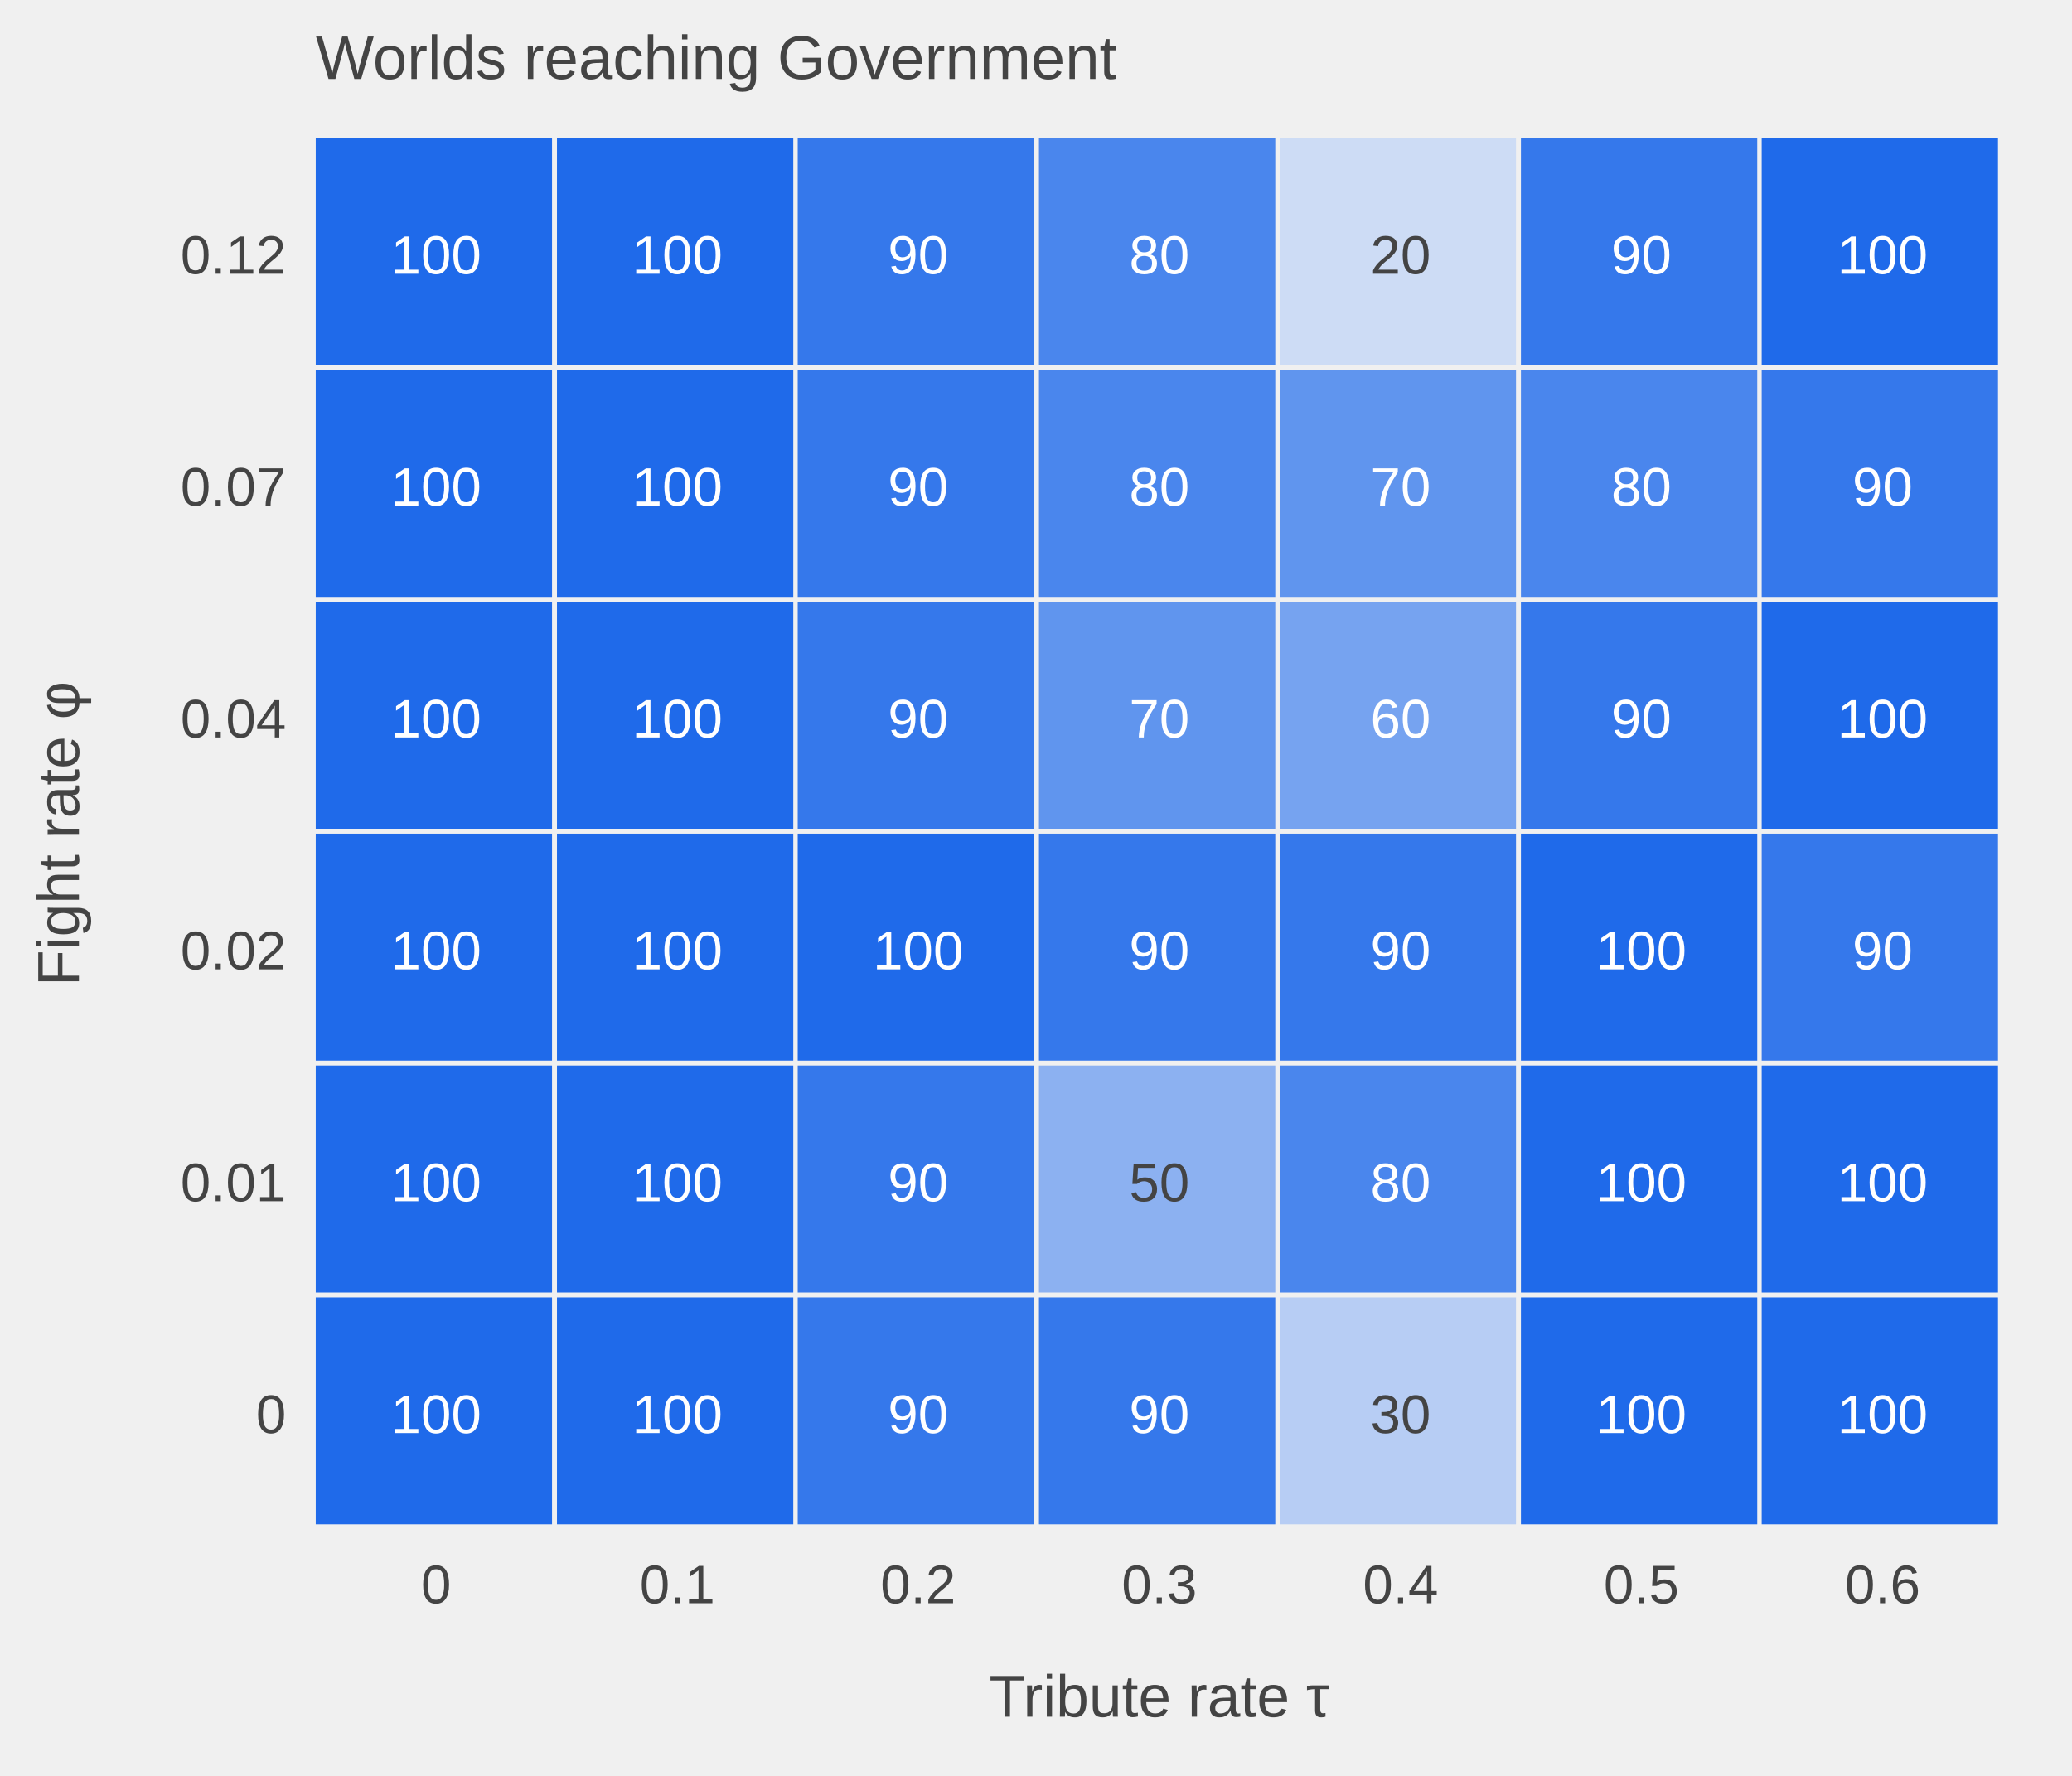
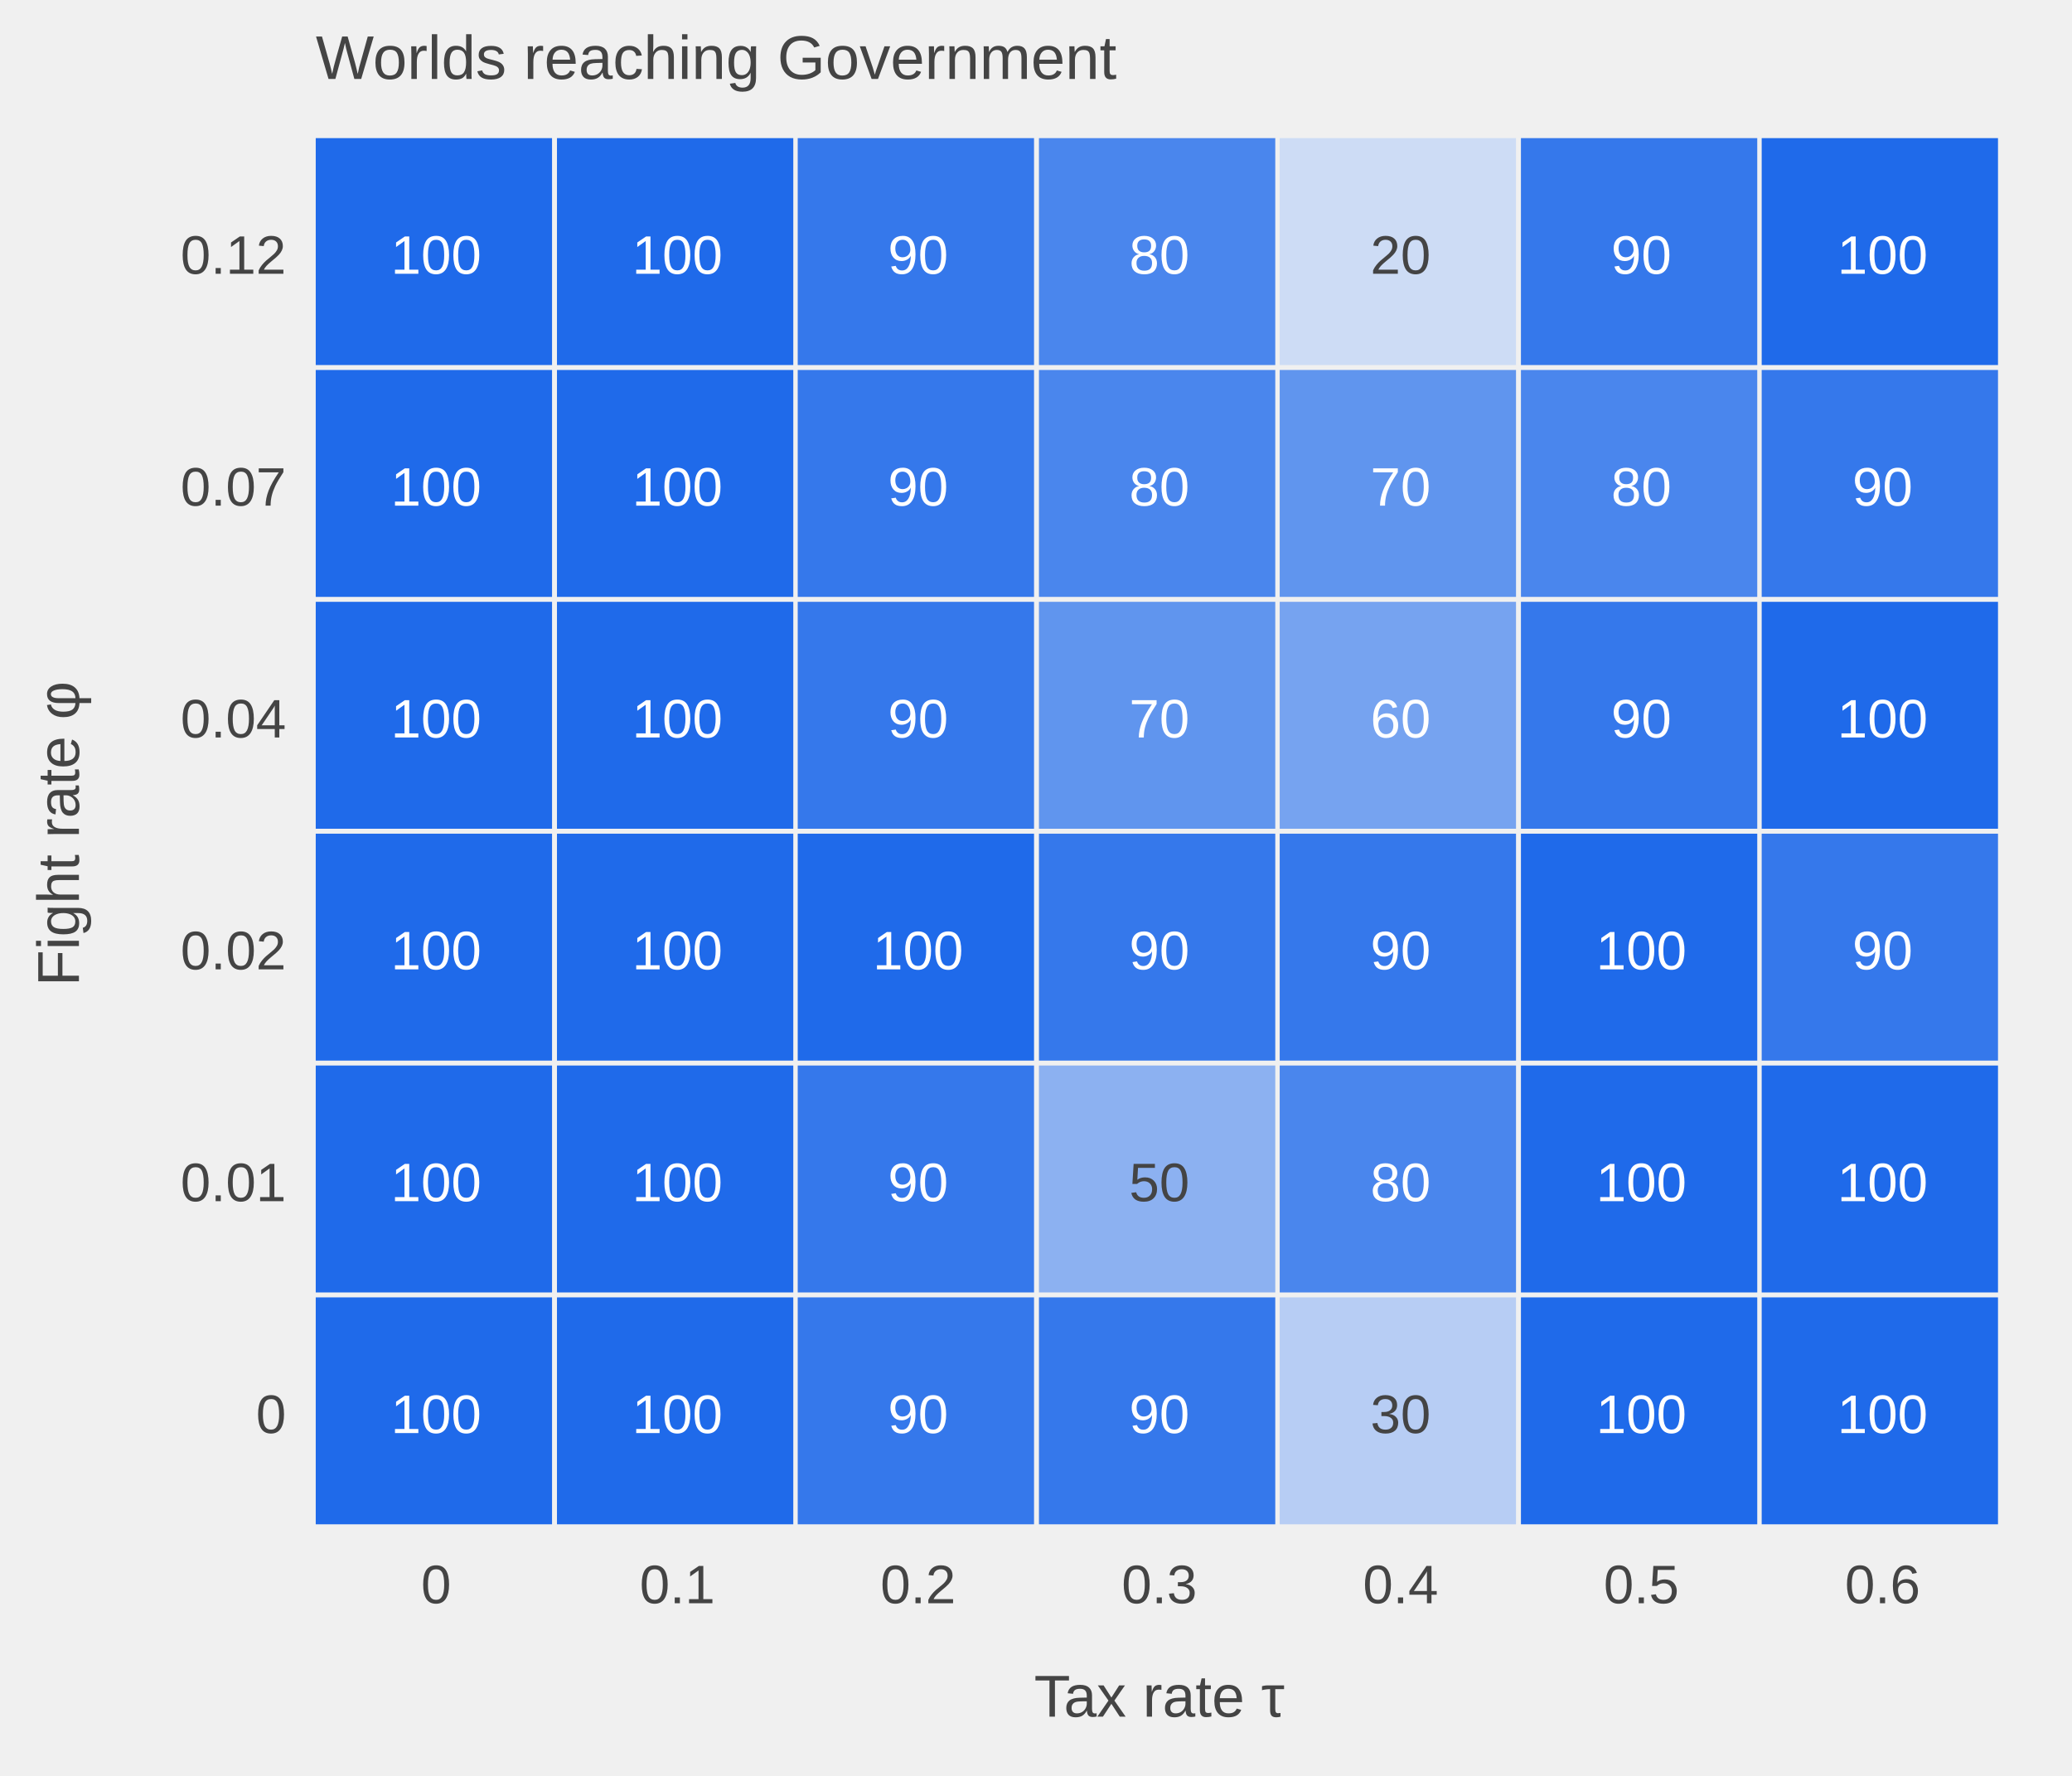
<svg xmlns="http://www.w3.org/2000/svg" viewBox="0 0 420 360" width="420" height="360" font-family="'IBM Plex Sans', 'Helvetica Neue', Arial, sans-serif" font-size="11" fill="#444444">
  <text x="64" y="16" font-size="12.5" font-weight="500">Worlds reaching Government</text>
  <rect x="64.0" y="263.0" width="47.9" height="46.0" fill="rgb(31,106,234)" />
  <text x="88.4" y="290.5" text-anchor="middle" fill="#FFFFFF">100</text>
  <rect x="112.9" y="263.0" width="47.9" height="46.0" fill="rgb(31,106,234)" />
  <text x="137.3" y="290.5" text-anchor="middle" fill="#FFFFFF">100</text>
  <rect x="161.7" y="263.0" width="47.9" height="46.0" fill="rgb(53,120,235)" />
  <text x="186.1" y="290.5" text-anchor="middle" fill="#FFFFFF">90</text>
  <rect x="210.6" y="263.0" width="47.9" height="46.0" fill="rgb(53,120,235)" />
  <text x="235.0" y="290.5" text-anchor="middle" fill="#FFFFFF">90</text>
  <rect x="259.4" y="263.0" width="47.9" height="46.0" fill="rgb(183,205,244)" />
  <text x="283.9" y="290.5" text-anchor="middle" fill="#444444">30</text>
  <rect x="308.3" y="263.0" width="47.9" height="46.0" fill="rgb(31,106,234)" />
  <text x="332.7" y="290.5" text-anchor="middle" fill="#FFFFFF">100</text>
  <rect x="357.1" y="263.0" width="47.9" height="46.0" fill="rgb(31,106,234)" />
  <text x="381.6" y="290.5" text-anchor="middle" fill="#FFFFFF">100</text>
  <rect x="64.0" y="216.0" width="47.9" height="46.0" fill="rgb(31,106,234)" />
  <text x="88.4" y="243.5" text-anchor="middle" fill="#FFFFFF">100</text>
  <rect x="112.9" y="216.0" width="47.9" height="46.0" fill="rgb(31,106,234)" />
  <text x="137.3" y="243.5" text-anchor="middle" fill="#FFFFFF">100</text>
  <rect x="161.7" y="216.0" width="47.9" height="46.0" fill="rgb(53,120,235)" />
  <text x="186.1" y="243.5" text-anchor="middle" fill="#FFFFFF">90</text>
  <rect x="210.6" y="216.0" width="47.9" height="46.0" fill="rgb(140,177,241)" />
  <text x="235.0" y="243.5" text-anchor="middle" fill="#444444">50</text>
  <rect x="259.4" y="216.0" width="47.9" height="46.0" fill="rgb(74,134,237)" />
  <text x="283.9" y="243.5" text-anchor="middle" fill="#FFFFFF">80</text>
  <rect x="308.3" y="216.0" width="47.9" height="46.0" fill="rgb(31,106,234)" />
  <text x="332.7" y="243.5" text-anchor="middle" fill="#FFFFFF">100</text>
  <rect x="357.1" y="216.0" width="47.9" height="46.0" fill="rgb(31,106,234)" />
  <text x="381.6" y="243.5" text-anchor="middle" fill="#FFFFFF">100</text>
  <rect x="64.0" y="169.0" width="47.9" height="46.0" fill="rgb(31,106,234)" />
  <text x="88.4" y="196.5" text-anchor="middle" fill="#FFFFFF">100</text>
  <rect x="112.9" y="169.0" width="47.9" height="46.0" fill="rgb(31,106,234)" />
  <text x="137.3" y="196.5" text-anchor="middle" fill="#FFFFFF">100</text>
  <rect x="161.7" y="169.0" width="47.9" height="46.0" fill="rgb(31,106,234)" />
  <text x="186.1" y="196.5" text-anchor="middle" fill="#FFFFFF">100</text>
  <rect x="210.6" y="169.0" width="47.9" height="46.0" fill="rgb(53,120,235)" />
  <text x="235.0" y="196.5" text-anchor="middle" fill="#FFFFFF">90</text>
  <rect x="259.4" y="169.0" width="47.9" height="46.0" fill="rgb(53,120,235)" />
  <text x="283.9" y="196.5" text-anchor="middle" fill="#FFFFFF">90</text>
  <rect x="308.3" y="169.0" width="47.9" height="46.0" fill="rgb(31,106,234)" />
  <text x="332.7" y="196.5" text-anchor="middle" fill="#FFFFFF">100</text>
  <rect x="357.1" y="169.0" width="47.9" height="46.0" fill="rgb(53,120,235)" />
  <text x="381.6" y="196.5" text-anchor="middle" fill="#FFFFFF">90</text>
  <rect x="64.0" y="122.0" width="47.9" height="46.0" fill="rgb(31,106,234)" />
  <text x="88.4" y="149.5" text-anchor="middle" fill="#FFFFFF">100</text>
  <rect x="112.9" y="122.0" width="47.9" height="46.0" fill="rgb(31,106,234)" />
  <text x="137.3" y="149.5" text-anchor="middle" fill="#FFFFFF">100</text>
  <rect x="161.7" y="122.0" width="47.9" height="46.0" fill="rgb(53,120,235)" />
  <text x="186.1" y="149.5" text-anchor="middle" fill="#FFFFFF">90</text>
  <rect x="210.6" y="122.0" width="47.9" height="46.0" fill="rgb(96,149,238)" />
  <text x="235.0" y="149.5" text-anchor="middle" fill="#FFFFFF">70</text>
  <rect x="259.4" y="122.0" width="47.9" height="46.0" fill="rgb(118,163,240)" />
  <text x="283.9" y="149.5" text-anchor="middle" fill="#FFFFFF">60</text>
  <rect x="308.3" y="122.0" width="47.9" height="46.0" fill="rgb(53,120,235)" />
  <text x="332.7" y="149.5" text-anchor="middle" fill="#FFFFFF">90</text>
  <rect x="357.1" y="122.0" width="47.9" height="46.0" fill="rgb(31,106,234)" />
  <text x="381.6" y="149.5" text-anchor="middle" fill="#FFFFFF">100</text>
  <rect x="64.0" y="75.0" width="47.9" height="46.0" fill="rgb(31,106,234)" />
  <text x="88.4" y="102.5" text-anchor="middle" fill="#FFFFFF">100</text>
  <rect x="112.9" y="75.0" width="47.9" height="46.0" fill="rgb(31,106,234)" />
  <text x="137.3" y="102.5" text-anchor="middle" fill="#FFFFFF">100</text>
  <rect x="161.7" y="75.0" width="47.9" height="46.0" fill="rgb(53,120,235)" />
  <text x="186.1" y="102.5" text-anchor="middle" fill="#FFFFFF">90</text>
  <rect x="210.6" y="75.0" width="47.9" height="46.0" fill="rgb(74,134,237)" />
  <text x="235.0" y="102.5" text-anchor="middle" fill="#FFFFFF">80</text>
  <rect x="259.4" y="75.0" width="47.9" height="46.0" fill="rgb(96,149,238)" />
  <text x="283.9" y="102.5" text-anchor="middle" fill="#FFFFFF">70</text>
  <rect x="308.3" y="75.0" width="47.9" height="46.0" fill="rgb(74,134,237)" />
  <text x="332.7" y="102.5" text-anchor="middle" fill="#FFFFFF">80</text>
  <rect x="357.1" y="75.0" width="47.9" height="46.0" fill="rgb(53,120,235)" />
  <text x="381.6" y="102.5" text-anchor="middle" fill="#FFFFFF">90</text>
  <rect x="64.0" y="28.0" width="47.9" height="46.0" fill="rgb(31,106,234)" />
  <text x="88.4" y="55.5" text-anchor="middle" fill="#FFFFFF">100</text>
  <rect x="112.9" y="28.0" width="47.9" height="46.0" fill="rgb(31,106,234)" />
  <text x="137.3" y="55.5" text-anchor="middle" fill="#FFFFFF">100</text>
  <rect x="161.7" y="28.0" width="47.9" height="46.0" fill="rgb(53,120,235)" />
  <text x="186.1" y="55.5" text-anchor="middle" fill="#FFFFFF">90</text>
  <rect x="210.6" y="28.0" width="47.9" height="46.0" fill="rgb(74,134,237)" />
  <text x="235.0" y="55.5" text-anchor="middle" fill="#FFFFFF">80</text>
  <rect x="259.4" y="28.0" width="47.9" height="46.0" fill="rgb(205,220,245)" />
  <text x="283.9" y="55.5" text-anchor="middle" fill="#444444">20</text>
  <rect x="308.3" y="28.0" width="47.9" height="46.0" fill="rgb(53,120,235)" />
  <text x="332.7" y="55.5" text-anchor="middle" fill="#FFFFFF">90</text>
  <rect x="357.1" y="28.0" width="47.9" height="46.0" fill="rgb(31,106,234)" />
  <text x="381.6" y="55.5" text-anchor="middle" fill="#FFFFFF">100</text>
  <text x="88.4" y="325" text-anchor="middle">0</text>
  <text x="137.3" y="325" text-anchor="middle">0.1</text>
  <text x="186.1" y="325" text-anchor="middle">0.2</text>
  <text x="235.0" y="325" text-anchor="middle">0.3</text>
  <text x="283.9" y="325" text-anchor="middle">0.4</text>
  <text x="332.7" y="325" text-anchor="middle">0.5</text>
  <text x="381.6" y="325" text-anchor="middle">0.6</text>
  <text x="58" y="290.5" text-anchor="end">0</text>
  <text x="58" y="243.5" text-anchor="end">0.01</text>
  <text x="58" y="196.5" text-anchor="end">0.02</text>
  <text x="58" y="149.5" text-anchor="end">0.04</text>
  <text x="58" y="102.5" text-anchor="end">0.07</text>
  <text x="58" y="55.5" text-anchor="end">0.12</text>
-   <text x="235" y="348" text-anchor="middle" font-size="12">Tribute rate τ</text>
+   <text x="235" y="348" text-anchor="middle" font-size="12">Tax rate τ</text>
  <text transform="translate(16 169) rotate(-90)" text-anchor="middle" font-size="12">Fight rate φ</text>
</svg>
